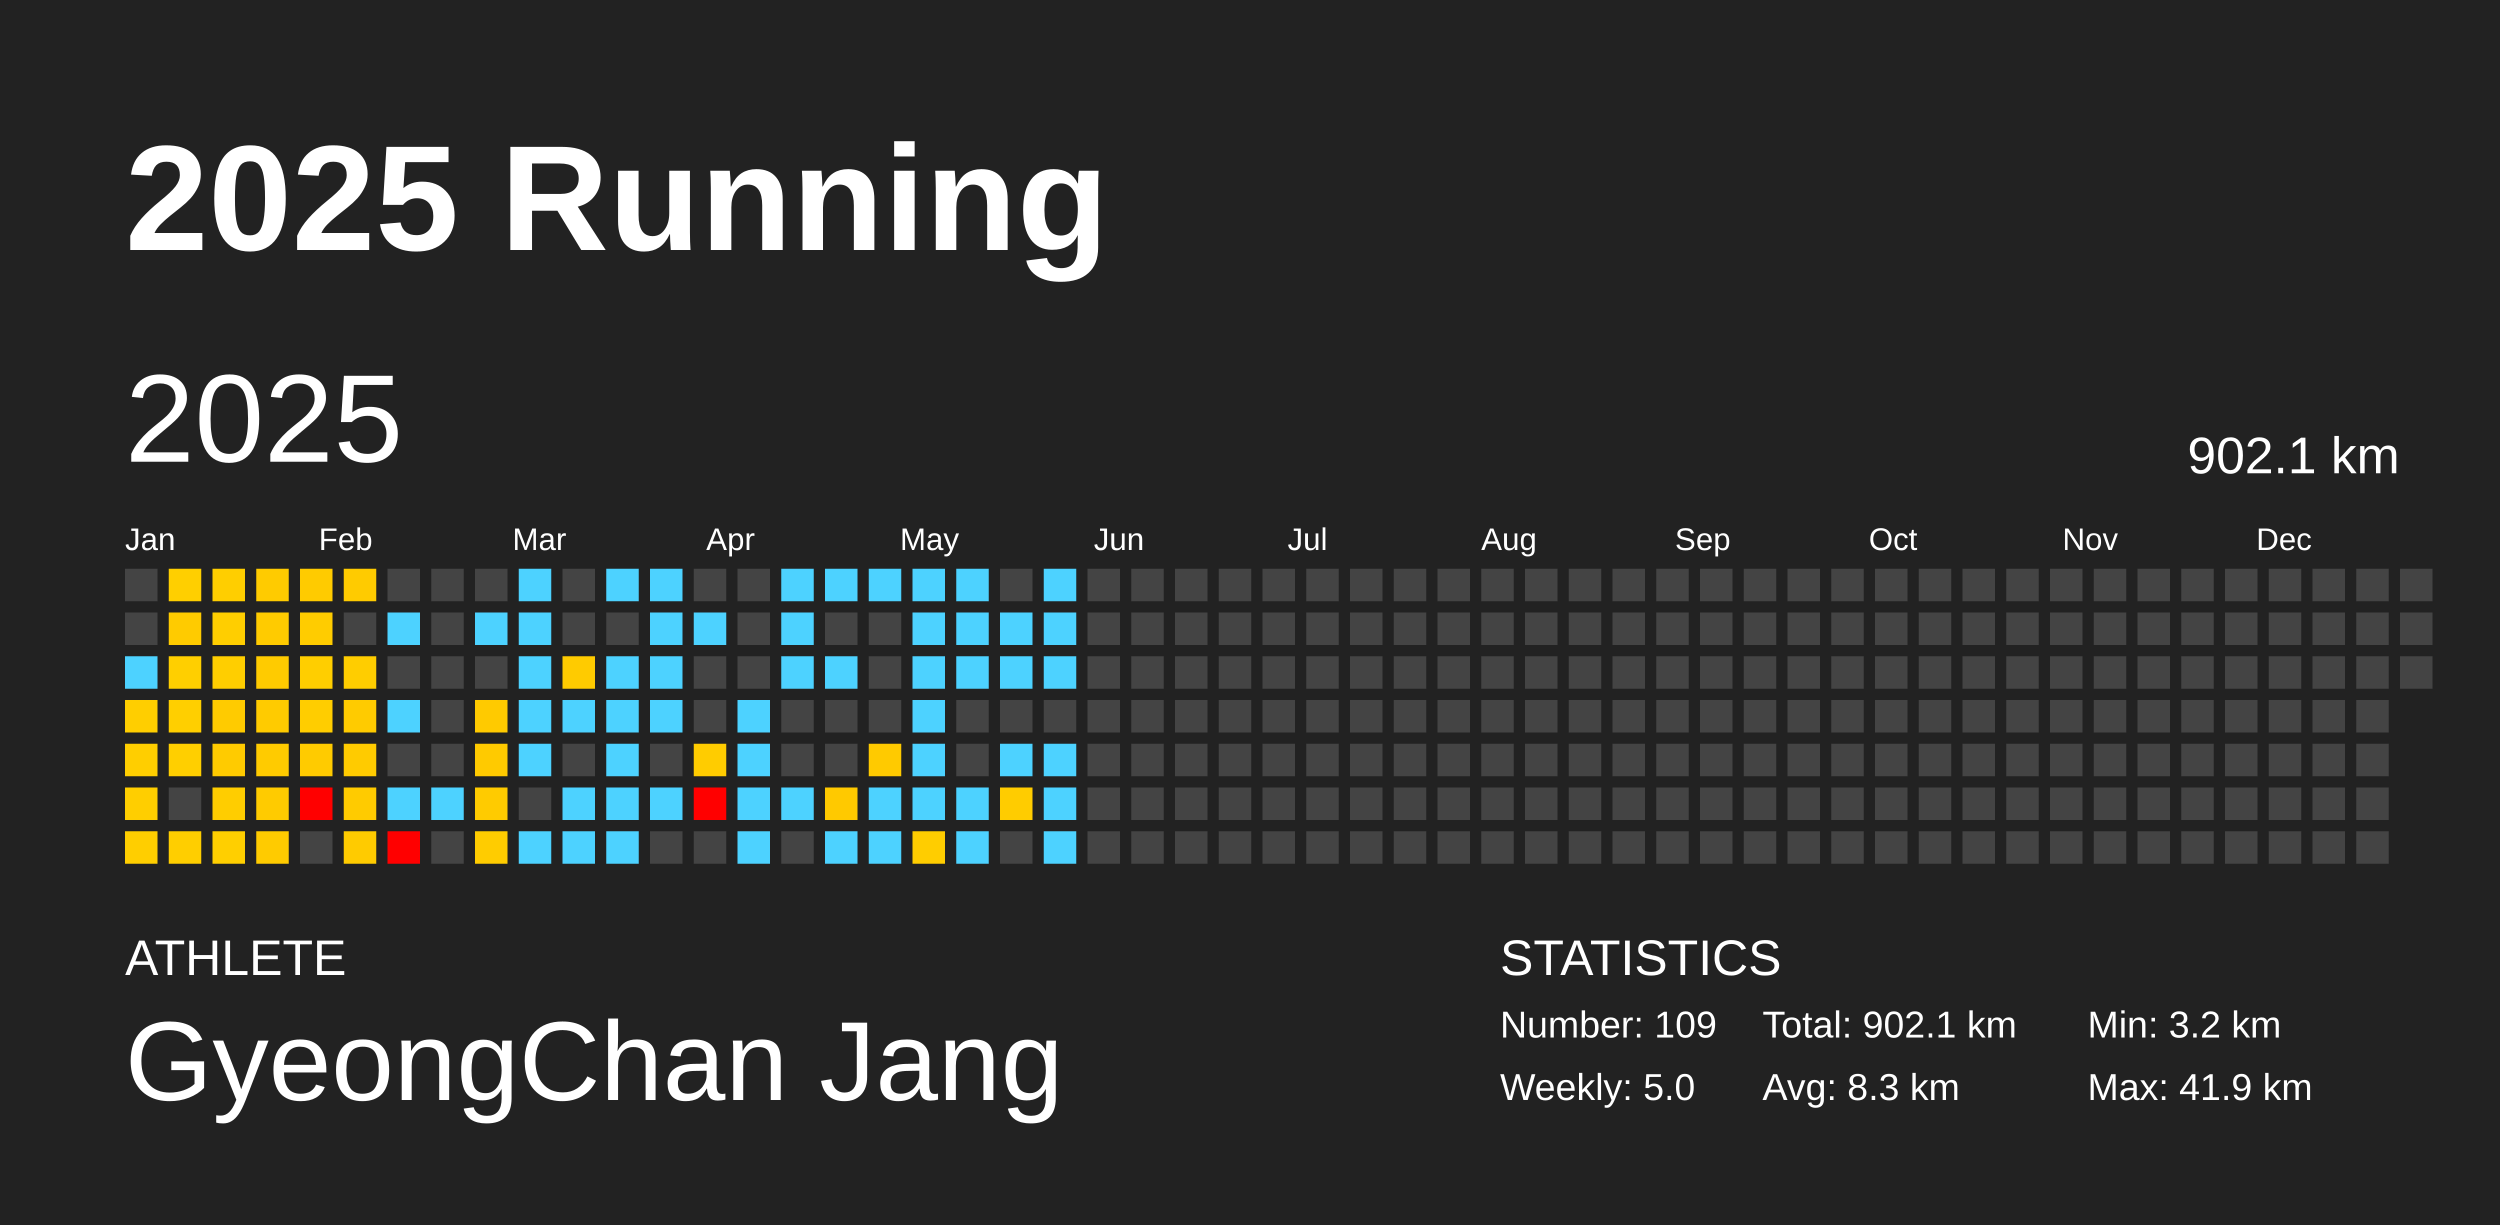
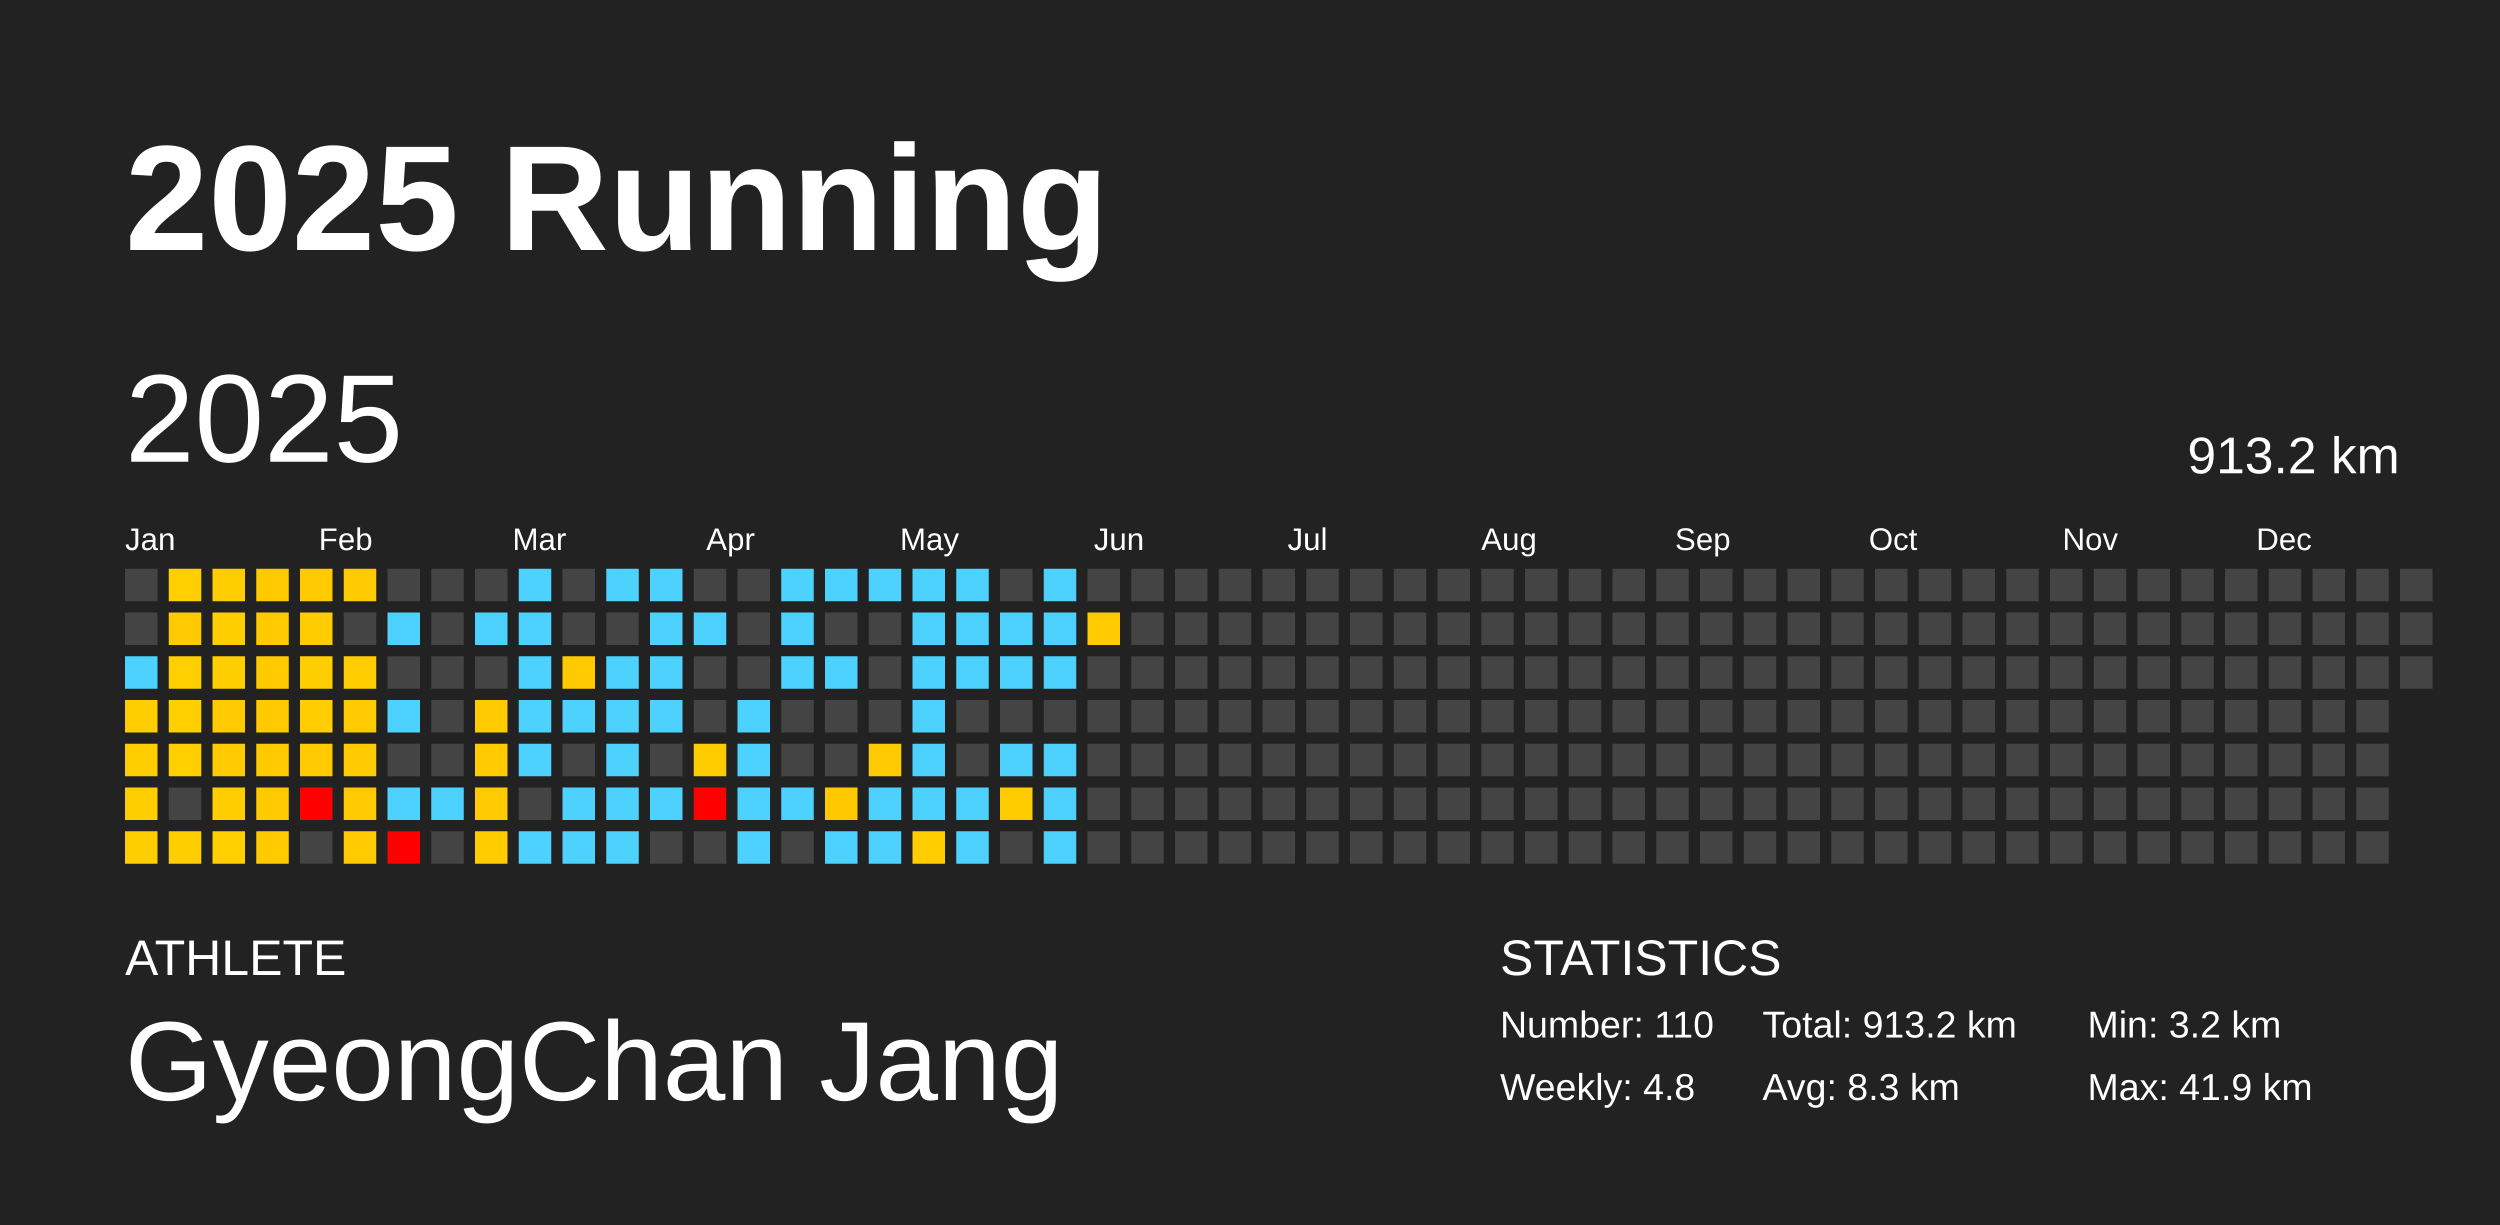
<svg xmlns="http://www.w3.org/2000/svg" baseProfile="full" height="98mm" version="1.1" viewBox="0,0,200,98" width="200mm">
  <defs />
  <rect fill="#222222" height="98" width="200" x="0" y="0" />
  <text fill="#FFFFFF" style="font-size:12px; font-family:Arial; font-weight:bold;" x="10" y="20">2025 Running</text>
  <text fill="#FFFFFF" style="font-size:4px; font-family:Arial" x="10" y="78">ATHLETE</text>
  <text fill="#FFFFFF" style="font-size:9px; font-family:Arial" x="10" y="88">GyeongChan Jang</text>
  <text fill="#FFFFFF" style="font-size:4px; font-family:Arial" x="120" y="78">STATISTICS</text>
-   <text fill="#FFFFFF" style="font-size:3px; font-family:Arial" x="120" y="83">Number: 109</text>
-   <text fill="#FFFFFF" style="font-size:3px; font-family:Arial" x="120" y="88">Weekly: 5.0</text>
-   <text fill="#FFFFFF" style="font-size:3px; font-family:Arial" x="141" y="83">Total: 902.1 km</text>
+   <text fill="#FFFFFF" style="font-size:3px; font-family:Arial" x="120" y="83">Number: 110</text>
+   <text fill="#FFFFFF" style="font-size:3px; font-family:Arial" x="120" y="88">Weekly: 4.8</text>
+   <text fill="#FFFFFF" style="font-size:3px; font-family:Arial" x="141" y="83">Total: 913.2 km</text>
  <text fill="#FFFFFF" style="font-size:3px; font-family:Arial" x="141" y="88">Avg: 8.3 km</text>
  <text fill="#FFFFFF" style="font-size:3px; font-family:Arial" x="167" y="83">Min: 3.2 km</text>
  <text fill="#FFFFFF" style="font-size:3px; font-family:Arial" x="167" y="88">Max: 41.9 km</text>
  <text dominant-baseline="hanging" fill="#FFFFFF" style="font-size:10.0px; font-family:Arial;" x="10" y="30">2025</text>
-   <text dominant-baseline="hanging" fill="#FFFFFF" style="font-size:4.125px; font-family:Arial;" x="175" y="35">902.1 km</text>
+   <text dominant-baseline="hanging" fill="#FFFFFF" style="font-size:4.125px; font-family:Arial;" x="175" y="35">913.2 km</text>
  <text fill="#FFFFFF" style="font-size:2.5px; font-family:Arial" x="10.0" y="44">Jan</text>
  <text fill="#FFFFFF" style="font-size:2.5px; font-family:Arial" x="25.5" y="44">Feb</text>
  <text fill="#FFFFFF" style="font-size:2.5px; font-family:Arial" x="41.0" y="44">Mar</text>
  <text fill="#FFFFFF" style="font-size:2.5px; font-family:Arial" x="56.5" y="44">Apr</text>
  <text fill="#FFFFFF" style="font-size:2.5px; font-family:Arial" x="72.0" y="44">May</text>
  <text fill="#FFFFFF" style="font-size:2.5px; font-family:Arial" x="87.5" y="44">Jun</text>
  <text fill="#FFFFFF" style="font-size:2.5px; font-family:Arial" x="103.0" y="44">Jul</text>
  <text fill="#FFFFFF" style="font-size:2.5px; font-family:Arial" x="118.5" y="44">Aug</text>
  <text fill="#FFFFFF" style="font-size:2.5px; font-family:Arial" x="134.0" y="44">Sep</text>
  <text fill="#FFFFFF" style="font-size:2.5px; font-family:Arial" x="149.5" y="44">Oct</text>
  <text fill="#FFFFFF" style="font-size:2.5px; font-family:Arial" x="165.0" y="44">Nov</text>
  <text fill="#FFFFFF" style="font-size:2.5px; font-family:Arial" x="180.5" y="44">Dec</text>
  <rect fill="#444444" height="2.6" width="2.6" x="10.0" y="45.5" />
  <rect fill="#444444" height="2.6" width="2.6" x="10.0" y="49.0" />
  <rect fill="#4dd2ff" height="2.6" width="2.6" x="10.0" y="52.5" />
  <rect fill="#ffce00" height="2.6" width="2.6" x="10.0" y="56.0" />
  <rect fill="#ffce00" height="2.6" width="2.6" x="10.0" y="59.5" />
  <rect fill="#ffce00" height="2.6" width="2.6" x="10.0" y="63.0" />
  <rect fill="#ffce00" height="2.6" width="2.6" x="10.0" y="66.5" />
  <rect fill="#ffcf00" height="2.6" width="2.6" x="13.5" y="45.5" />
  <rect fill="#ffcb00" height="2.6" width="2.6" x="13.5" y="49.0" />
  <rect fill="#ffcf00" height="2.6" width="2.6" x="13.5" y="52.5" />
  <rect fill="#ffcf00" height="2.6" width="2.6" x="13.5" y="56.0" />
  <rect fill="#ffcf00" height="2.6" width="2.6" x="13.5" y="59.5" />
  <rect fill="#444444" height="2.6" width="2.6" x="13.5" y="63.0" />
  <rect fill="#ffce00" height="2.6" width="2.6" x="13.5" y="66.5" />
  <rect fill="#ffce00" height="2.6" width="2.6" x="17.0" y="45.5" />
  <rect fill="#ffce00" height="2.6" width="2.6" x="17.0" y="49.0" />
  <rect fill="#ffce00" height="2.6" width="2.6" x="17.0" y="52.5" />
  <rect fill="#ffcb00" height="2.6" width="2.6" x="17.0" y="56.0" />
  <rect fill="#ffcb00" height="2.6" width="2.6" x="17.0" y="59.5" />
  <rect fill="#ffcd00" height="2.6" width="2.6" x="17.0" y="63.0" />
  <rect fill="#ffcf00" height="2.6" width="2.6" x="17.0" y="66.5" />
  <rect fill="#ffcb00" height="2.6" width="2.6" x="20.5" y="45.5" />
  <rect fill="#ffcb00" height="2.6" width="2.6" x="20.5" y="49.0" />
  <rect fill="#ffcb00" height="2.6" width="2.6" x="20.5" y="52.5" />
  <rect fill="#ffcb00" height="2.6" width="2.6" x="20.5" y="56.0" />
  <rect fill="#ffcb00" height="2.6" width="2.6" x="20.5" y="59.5" />
  <rect fill="#ffcb00" height="2.6" width="2.6" x="20.5" y="63.0" />
  <rect fill="#ffcb00" height="2.6" width="2.6" x="20.5" y="66.5" />
  <rect fill="#ffcb00" height="2.6" width="2.6" x="24.0" y="45.5" />
  <rect fill="#ffcc00" height="2.6" width="2.6" x="24.0" y="49.0" />
  <rect fill="#ffce00" height="2.6" width="2.6" x="24.0" y="52.5" />
  <rect fill="#ffcd00" height="2.6" width="2.6" x="24.0" y="56.0" />
  <rect fill="#ffcb00" height="2.6" width="2.6" x="24.0" y="59.5" />
  <rect fill="red" height="2.6" width="2.6" x="24.0" y="63.0" />
  <rect fill="#444444" height="2.6" width="2.6" x="24.0" y="66.5" />
  <rect fill="#ffcb00" height="2.6" width="2.6" x="27.5" y="45.5" />
  <rect fill="#444444" height="2.6" width="2.6" x="27.5" y="49.0" />
  <rect fill="#ffcd00" height="2.6" width="2.6" x="27.5" y="52.5" />
  <rect fill="#ffcb00" height="2.6" width="2.6" x="27.5" y="56.0" />
  <rect fill="#ffcb00" height="2.6" width="2.6" x="27.5" y="59.5" />
  <rect fill="#ffcb00" height="2.6" width="2.6" x="27.5" y="63.0" />
  <rect fill="#ffcb00" height="2.6" width="2.6" x="27.5" y="66.5" />
  <rect fill="#444444" height="2.6" width="2.6" x="31.0" y="45.5" />
  <rect fill="#4dd2ff" height="2.6" width="2.6" x="31.0" y="49.0" />
  <rect fill="#444444" height="2.6" width="2.6" x="31.0" y="52.5" />
  <rect fill="#4dd2ff" height="2.6" width="2.6" x="31.0" y="56.0" />
  <rect fill="#444444" height="2.6" width="2.6" x="31.0" y="59.5" />
  <rect fill="#4dd2ff" height="2.6" width="2.6" x="31.0" y="63.0" />
  <rect fill="red" height="2.6" width="2.6" x="31.0" y="66.5" />
  <rect fill="#444444" height="2.6" width="2.6" x="34.5" y="45.5" />
  <rect fill="#444444" height="2.6" width="2.6" x="34.5" y="49.0" />
  <rect fill="#444444" height="2.6" width="2.6" x="34.5" y="52.5" />
  <rect fill="#444444" height="2.6" width="2.6" x="34.5" y="56.0" />
  <rect fill="#444444" height="2.6" width="2.6" x="34.5" y="59.5" />
  <rect fill="#4dd2ff" height="2.6" width="2.6" x="34.5" y="63.0" />
  <rect fill="#444444" height="2.6" width="2.6" x="34.5" y="66.5" />
  <rect fill="#444444" height="2.6" width="2.6" x="38.0" y="45.5" />
  <rect fill="#4dd2ff" height="2.6" width="2.6" x="38.0" y="49.0" />
  <rect fill="#444444" height="2.6" width="2.6" x="38.0" y="52.5" />
  <rect fill="#ffca00" height="2.6" width="2.6" x="38.0" y="56.0" />
  <rect fill="#ffca00" height="2.6" width="2.6" x="38.0" y="59.5" />
  <rect fill="#ffcb00" height="2.6" width="2.6" x="38.0" y="63.0" />
  <rect fill="#ffcc00" height="2.6" width="2.6" x="38.0" y="66.5" />
  <rect fill="#4dd2ff" height="2.6" width="2.6" x="41.5" y="45.5" />
  <rect fill="#4dd2ff" height="2.6" width="2.6" x="41.5" y="49.0" />
  <rect fill="#4dd2ff" height="2.6" width="2.6" x="41.5" y="52.5" />
  <rect fill="#4dd2ff" height="2.6" width="2.6" x="41.5" y="56.0" />
  <rect fill="#4dd2ff" height="2.6" width="2.6" x="41.5" y="59.5" />
  <rect fill="#444444" height="2.6" width="2.6" x="41.5" y="63.0" />
  <rect fill="#4dd2ff" height="2.6" width="2.6" x="41.5" y="66.5" />
  <rect fill="#444444" height="2.6" width="2.6" x="45.0" y="45.5" />
  <rect fill="#444444" height="2.6" width="2.6" x="45.0" y="49.0" />
  <rect fill="#ffcb00" height="2.6" width="2.6" x="45.0" y="52.5" />
  <rect fill="#4dd2ff" height="2.6" width="2.6" x="45.0" y="56.0" />
  <rect fill="#444444" height="2.6" width="2.6" x="45.0" y="59.5" />
  <rect fill="#4dd2ff" height="2.6" width="2.6" x="45.0" y="63.0" />
  <rect fill="#4dd2ff" height="2.6" width="2.6" x="45.0" y="66.5" />
  <rect fill="#4dd2ff" height="2.6" width="2.6" x="48.5" y="45.5" />
  <rect fill="#444444" height="2.6" width="2.6" x="48.5" y="49.0" />
  <rect fill="#4dd2ff" height="2.6" width="2.6" x="48.5" y="52.5" />
  <rect fill="#4dd2ff" height="2.6" width="2.6" x="48.5" y="56.0" />
  <rect fill="#4dd2ff" height="2.6" width="2.6" x="48.5" y="59.5" />
  <rect fill="#4dd2ff" height="2.6" width="2.6" x="48.5" y="63.0" />
  <rect fill="#4dd2ff" height="2.6" width="2.6" x="48.5" y="66.5" />
  <rect fill="#4dd2ff" height="2.6" width="2.6" x="52.0" y="45.5" />
  <rect fill="#4dd2ff" height="2.6" width="2.6" x="52.0" y="49.0" />
  <rect fill="#4dd2ff" height="2.6" width="2.6" x="52.0" y="52.5" />
  <rect fill="#4dd2ff" height="2.6" width="2.6" x="52.0" y="56.0" />
  <rect fill="#444444" height="2.6" width="2.6" x="52.0" y="59.5" />
  <rect fill="#4dd2ff" height="2.6" width="2.6" x="52.0" y="63.0" />
  <rect fill="#444444" height="2.6" width="2.6" x="52.0" y="66.5" />
  <rect fill="#444444" height="2.6" width="2.6" x="55.5" y="45.5" />
  <rect fill="#4dd2ff" height="2.6" width="2.6" x="55.5" y="49.0" />
  <rect fill="#444444" height="2.6" width="2.6" x="55.5" y="52.5" />
  <rect fill="#444444" height="2.6" width="2.6" x="55.5" y="56.0" />
  <rect fill="#ffcc00" height="2.6" width="2.6" x="55.5" y="59.5" />
  <rect fill="red" height="2.6" width="2.6" x="55.5" y="63.0" />
  <rect fill="#444444" height="2.6" width="2.6" x="55.5" y="66.5" />
  <rect fill="#444444" height="2.6" width="2.6" x="59.0" y="45.5" />
  <rect fill="#444444" height="2.6" width="2.6" x="59.0" y="49.0" />
  <rect fill="#444444" height="2.6" width="2.6" x="59.0" y="52.5" />
  <rect fill="#4dd2ff" height="2.6" width="2.6" x="59.0" y="56.0" />
  <rect fill="#4dd2ff" height="2.6" width="2.6" x="59.0" y="59.5" />
  <rect fill="#4dd2ff" height="2.6" width="2.6" x="59.0" y="63.0" />
  <rect fill="#4dd2ff" height="2.6" width="2.6" x="59.0" y="66.5" />
  <rect fill="#4dd2ff" height="2.6" width="2.6" x="62.5" y="45.5" />
  <rect fill="#4dd2ff" height="2.6" width="2.6" x="62.5" y="49.0" />
  <rect fill="#4dd2ff" height="2.6" width="2.6" x="62.5" y="52.5" />
  <rect fill="#444444" height="2.6" width="2.6" x="62.5" y="56.0" />
  <rect fill="#444444" height="2.6" width="2.6" x="62.5" y="59.5" />
  <rect fill="#4dd2ff" height="2.6" width="2.6" x="62.5" y="63.0" />
  <rect fill="#444444" height="2.6" width="2.6" x="62.5" y="66.5" />
  <rect fill="#4dd2ff" height="2.6" width="2.6" x="66.0" y="45.5" />
  <rect fill="#444444" height="2.6" width="2.6" x="66.0" y="49.0" />
  <rect fill="#4dd2ff" height="2.6" width="2.6" x="66.0" y="52.5" />
  <rect fill="#444444" height="2.6" width="2.6" x="66.0" y="56.0" />
  <rect fill="#444444" height="2.6" width="2.6" x="66.0" y="59.5" />
  <rect fill="#ffc900" height="2.6" width="2.6" x="66.0" y="63.0" />
  <rect fill="#4dd2ff" height="2.6" width="2.6" x="66.0" y="66.5" />
  <rect fill="#4dd2ff" height="2.6" width="2.6" x="69.5" y="45.5" />
  <rect fill="#444444" height="2.6" width="2.6" x="69.5" y="49.0" />
  <rect fill="#444444" height="2.6" width="2.6" x="69.5" y="52.5" />
  <rect fill="#444444" height="2.6" width="2.6" x="69.5" y="56.0" />
  <rect fill="#ffca00" height="2.6" width="2.6" x="69.5" y="59.5" />
  <rect fill="#4dd2ff" height="2.6" width="2.6" x="69.5" y="63.0" />
  <rect fill="#4dd2ff" height="2.6" width="2.6" x="69.5" y="66.5" />
  <rect fill="#4dd2ff" height="2.6" width="2.6" x="73.0" y="45.5" />
  <rect fill="#4dd2ff" height="2.6" width="2.6" x="73.0" y="49.0" />
  <rect fill="#4dd2ff" height="2.6" width="2.6" x="73.0" y="52.5" />
  <rect fill="#4dd2ff" height="2.6" width="2.6" x="73.0" y="56.0" />
  <rect fill="#4dd2ff" height="2.6" width="2.6" x="73.0" y="59.5" />
  <rect fill="#4dd2ff" height="2.6" width="2.6" x="73.0" y="63.0" />
  <rect fill="#ffcd00" height="2.6" width="2.6" x="73.0" y="66.5" />
  <rect fill="#4dd2ff" height="2.6" width="2.6" x="76.5" y="45.5" />
  <rect fill="#4dd2ff" height="2.6" width="2.6" x="76.5" y="49.0" />
  <rect fill="#4dd2ff" height="2.6" width="2.6" x="76.5" y="52.5" />
  <rect fill="#444444" height="2.6" width="2.6" x="76.5" y="56.0" />
  <rect fill="#444444" height="2.6" width="2.6" x="76.5" y="59.5" />
  <rect fill="#4dd2ff" height="2.6" width="2.6" x="76.5" y="63.0" />
  <rect fill="#4dd2ff" height="2.6" width="2.6" x="76.5" y="66.5" />
  <rect fill="#444444" height="2.6" width="2.6" x="80.0" y="45.5" />
  <rect fill="#4dd2ff" height="2.6" width="2.6" x="80.0" y="49.0" />
  <rect fill="#4dd2ff" height="2.6" width="2.6" x="80.0" y="52.5" />
  <rect fill="#444444" height="2.6" width="2.6" x="80.0" y="56.0" />
  <rect fill="#4dd2ff" height="2.6" width="2.6" x="80.0" y="59.5" />
  <rect fill="#ffcc00" height="2.6" width="2.6" x="80.0" y="63.0" />
  <rect fill="#444444" height="2.6" width="2.6" x="80.0" y="66.5" />
  <rect fill="#4dd2ff" height="2.6" width="2.6" x="83.5" y="45.5" />
  <rect fill="#4dd2ff" height="2.6" width="2.6" x="83.5" y="49.0" />
  <rect fill="#4dd2ff" height="2.6" width="2.6" x="83.5" y="52.5" />
  <rect fill="#444444" height="2.6" width="2.6" x="83.5" y="56.0" />
  <rect fill="#4dd2ff" height="2.6" width="2.6" x="83.5" y="59.5" />
  <rect fill="#4dd2ff" height="2.6" width="2.6" x="83.5" y="63.0" />
  <rect fill="#4dd2ff" height="2.6" width="2.6" x="83.5" y="66.5" />
  <rect fill="#444444" height="2.6" width="2.6" x="87.0" y="45.5" />
-   <rect fill="#444444" height="2.6" width="2.6" x="87.0" y="49.0" />
+   <rect fill="#ffcb00" height="2.6" width="2.6" x="87.0" y="49.0" />
  <rect fill="#444444" height="2.6" width="2.6" x="87.0" y="52.5" />
  <rect fill="#444444" height="2.6" width="2.6" x="87.0" y="56.0" />
  <rect fill="#444444" height="2.6" width="2.6" x="87.0" y="59.5" />
  <rect fill="#444444" height="2.6" width="2.6" x="87.0" y="63.0" />
  <rect fill="#444444" height="2.6" width="2.6" x="87.0" y="66.5" />
  <rect fill="#444444" height="2.6" width="2.6" x="90.5" y="45.5" />
  <rect fill="#444444" height="2.6" width="2.6" x="90.5" y="49.0" />
  <rect fill="#444444" height="2.6" width="2.6" x="90.5" y="52.5" />
  <rect fill="#444444" height="2.6" width="2.6" x="90.5" y="56.0" />
  <rect fill="#444444" height="2.6" width="2.6" x="90.5" y="59.5" />
  <rect fill="#444444" height="2.6" width="2.6" x="90.5" y="63.0" />
  <rect fill="#444444" height="2.6" width="2.6" x="90.5" y="66.5" />
  <rect fill="#444444" height="2.6" width="2.6" x="94.0" y="45.5" />
  <rect fill="#444444" height="2.6" width="2.6" x="94.0" y="49.0" />
  <rect fill="#444444" height="2.6" width="2.6" x="94.0" y="52.5" />
  <rect fill="#444444" height="2.6" width="2.6" x="94.0" y="56.0" />
  <rect fill="#444444" height="2.6" width="2.6" x="94.0" y="59.5" />
  <rect fill="#444444" height="2.6" width="2.6" x="94.0" y="63.0" />
  <rect fill="#444444" height="2.6" width="2.6" x="94.0" y="66.5" />
  <rect fill="#444444" height="2.6" width="2.6" x="97.5" y="45.5" />
  <rect fill="#444444" height="2.6" width="2.6" x="97.5" y="49.0" />
  <rect fill="#444444" height="2.6" width="2.6" x="97.5" y="52.5" />
  <rect fill="#444444" height="2.6" width="2.6" x="97.5" y="56.0" />
  <rect fill="#444444" height="2.6" width="2.6" x="97.5" y="59.5" />
  <rect fill="#444444" height="2.6" width="2.6" x="97.5" y="63.0" />
  <rect fill="#444444" height="2.6" width="2.6" x="97.5" y="66.5" />
  <rect fill="#444444" height="2.6" width="2.6" x="101.0" y="45.5" />
  <rect fill="#444444" height="2.6" width="2.6" x="101.0" y="49.0" />
  <rect fill="#444444" height="2.6" width="2.6" x="101.0" y="52.5" />
  <rect fill="#444444" height="2.6" width="2.6" x="101.0" y="56.0" />
  <rect fill="#444444" height="2.6" width="2.6" x="101.0" y="59.5" />
  <rect fill="#444444" height="2.6" width="2.6" x="101.0" y="63.0" />
  <rect fill="#444444" height="2.6" width="2.6" x="101.0" y="66.5" />
  <rect fill="#444444" height="2.6" width="2.6" x="104.5" y="45.5" />
  <rect fill="#444444" height="2.6" width="2.6" x="104.5" y="49.0" />
  <rect fill="#444444" height="2.6" width="2.6" x="104.5" y="52.5" />
  <rect fill="#444444" height="2.6" width="2.6" x="104.5" y="56.0" />
  <rect fill="#444444" height="2.6" width="2.6" x="104.5" y="59.5" />
  <rect fill="#444444" height="2.6" width="2.6" x="104.5" y="63.0" />
  <rect fill="#444444" height="2.6" width="2.6" x="104.5" y="66.5" />
  <rect fill="#444444" height="2.6" width="2.6" x="108.0" y="45.5" />
  <rect fill="#444444" height="2.6" width="2.6" x="108.0" y="49.0" />
  <rect fill="#444444" height="2.6" width="2.6" x="108.0" y="52.5" />
  <rect fill="#444444" height="2.6" width="2.6" x="108.0" y="56.0" />
  <rect fill="#444444" height="2.6" width="2.6" x="108.0" y="59.5" />
  <rect fill="#444444" height="2.6" width="2.6" x="108.0" y="63.0" />
  <rect fill="#444444" height="2.6" width="2.6" x="108.0" y="66.5" />
  <rect fill="#444444" height="2.6" width="2.6" x="111.5" y="45.5" />
  <rect fill="#444444" height="2.6" width="2.6" x="111.5" y="49.0" />
  <rect fill="#444444" height="2.6" width="2.6" x="111.5" y="52.5" />
  <rect fill="#444444" height="2.6" width="2.6" x="111.5" y="56.0" />
  <rect fill="#444444" height="2.6" width="2.6" x="111.5" y="59.5" />
  <rect fill="#444444" height="2.6" width="2.6" x="111.5" y="63.0" />
  <rect fill="#444444" height="2.6" width="2.6" x="111.5" y="66.5" />
  <rect fill="#444444" height="2.6" width="2.6" x="115.0" y="45.5" />
  <rect fill="#444444" height="2.6" width="2.6" x="115.0" y="49.0" />
  <rect fill="#444444" height="2.6" width="2.6" x="115.0" y="52.5" />
  <rect fill="#444444" height="2.6" width="2.6" x="115.0" y="56.0" />
  <rect fill="#444444" height="2.6" width="2.6" x="115.0" y="59.5" />
  <rect fill="#444444" height="2.6" width="2.6" x="115.0" y="63.0" />
  <rect fill="#444444" height="2.6" width="2.6" x="115.0" y="66.5" />
  <rect fill="#444444" height="2.6" width="2.6" x="118.5" y="45.5" />
  <rect fill="#444444" height="2.6" width="2.6" x="118.5" y="49.0" />
  <rect fill="#444444" height="2.6" width="2.6" x="118.5" y="52.5" />
  <rect fill="#444444" height="2.6" width="2.6" x="118.5" y="56.0" />
  <rect fill="#444444" height="2.6" width="2.6" x="118.5" y="59.5" />
  <rect fill="#444444" height="2.6" width="2.6" x="118.5" y="63.0" />
  <rect fill="#444444" height="2.6" width="2.6" x="118.5" y="66.5" />
  <rect fill="#444444" height="2.6" width="2.6" x="122.0" y="45.5" />
  <rect fill="#444444" height="2.6" width="2.6" x="122.0" y="49.0" />
  <rect fill="#444444" height="2.6" width="2.6" x="122.0" y="52.5" />
  <rect fill="#444444" height="2.6" width="2.6" x="122.0" y="56.0" />
  <rect fill="#444444" height="2.6" width="2.6" x="122.0" y="59.5" />
  <rect fill="#444444" height="2.6" width="2.6" x="122.0" y="63.0" />
  <rect fill="#444444" height="2.6" width="2.6" x="122.0" y="66.5" />
  <rect fill="#444444" height="2.6" width="2.6" x="125.5" y="45.5" />
  <rect fill="#444444" height="2.6" width="2.6" x="125.5" y="49.0" />
  <rect fill="#444444" height="2.6" width="2.6" x="125.5" y="52.5" />
  <rect fill="#444444" height="2.6" width="2.6" x="125.5" y="56.0" />
  <rect fill="#444444" height="2.6" width="2.6" x="125.5" y="59.5" />
  <rect fill="#444444" height="2.6" width="2.6" x="125.5" y="63.0" />
  <rect fill="#444444" height="2.6" width="2.6" x="125.5" y="66.5" />
  <rect fill="#444444" height="2.6" width="2.6" x="129.0" y="45.5" />
  <rect fill="#444444" height="2.6" width="2.6" x="129.0" y="49.0" />
  <rect fill="#444444" height="2.6" width="2.6" x="129.0" y="52.5" />
  <rect fill="#444444" height="2.6" width="2.6" x="129.0" y="56.0" />
  <rect fill="#444444" height="2.6" width="2.6" x="129.0" y="59.5" />
  <rect fill="#444444" height="2.6" width="2.6" x="129.0" y="63.0" />
  <rect fill="#444444" height="2.6" width="2.6" x="129.0" y="66.5" />
  <rect fill="#444444" height="2.6" width="2.6" x="132.5" y="45.5" />
  <rect fill="#444444" height="2.6" width="2.6" x="132.5" y="49.0" />
  <rect fill="#444444" height="2.6" width="2.6" x="132.5" y="52.5" />
  <rect fill="#444444" height="2.6" width="2.6" x="132.5" y="56.0" />
  <rect fill="#444444" height="2.6" width="2.6" x="132.5" y="59.5" />
  <rect fill="#444444" height="2.6" width="2.6" x="132.5" y="63.0" />
  <rect fill="#444444" height="2.6" width="2.6" x="132.5" y="66.5" />
  <rect fill="#444444" height="2.6" width="2.6" x="136.0" y="45.5" />
  <rect fill="#444444" height="2.6" width="2.6" x="136.0" y="49.0" />
  <rect fill="#444444" height="2.6" width="2.6" x="136.0" y="52.5" />
  <rect fill="#444444" height="2.6" width="2.6" x="136.0" y="56.0" />
  <rect fill="#444444" height="2.6" width="2.6" x="136.0" y="59.5" />
  <rect fill="#444444" height="2.6" width="2.6" x="136.0" y="63.0" />
  <rect fill="#444444" height="2.6" width="2.6" x="136.0" y="66.5" />
  <rect fill="#444444" height="2.6" width="2.6" x="139.5" y="45.5" />
  <rect fill="#444444" height="2.6" width="2.6" x="139.5" y="49.0" />
  <rect fill="#444444" height="2.6" width="2.6" x="139.5" y="52.5" />
  <rect fill="#444444" height="2.6" width="2.6" x="139.5" y="56.0" />
  <rect fill="#444444" height="2.6" width="2.6" x="139.5" y="59.5" />
  <rect fill="#444444" height="2.6" width="2.6" x="139.5" y="63.0" />
  <rect fill="#444444" height="2.6" width="2.6" x="139.5" y="66.5" />
  <rect fill="#444444" height="2.6" width="2.6" x="143.0" y="45.5" />
  <rect fill="#444444" height="2.6" width="2.6" x="143.0" y="49.0" />
  <rect fill="#444444" height="2.6" width="2.6" x="143.0" y="52.5" />
  <rect fill="#444444" height="2.6" width="2.6" x="143.0" y="56.0" />
  <rect fill="#444444" height="2.6" width="2.6" x="143.0" y="59.5" />
  <rect fill="#444444" height="2.6" width="2.6" x="143.0" y="63.0" />
  <rect fill="#444444" height="2.6" width="2.6" x="143.0" y="66.5" />
  <rect fill="#444444" height="2.6" width="2.6" x="146.5" y="45.5" />
  <rect fill="#444444" height="2.6" width="2.6" x="146.5" y="49.0" />
  <rect fill="#444444" height="2.6" width="2.6" x="146.5" y="52.5" />
  <rect fill="#444444" height="2.6" width="2.6" x="146.5" y="56.0" />
  <rect fill="#444444" height="2.6" width="2.6" x="146.5" y="59.5" />
  <rect fill="#444444" height="2.6" width="2.6" x="146.5" y="63.0" />
  <rect fill="#444444" height="2.6" width="2.6" x="146.5" y="66.5" />
  <rect fill="#444444" height="2.6" width="2.6" x="150.0" y="45.5" />
  <rect fill="#444444" height="2.6" width="2.6" x="150.0" y="49.0" />
  <rect fill="#444444" height="2.6" width="2.6" x="150.0" y="52.5" />
  <rect fill="#444444" height="2.6" width="2.6" x="150.0" y="56.0" />
  <rect fill="#444444" height="2.6" width="2.6" x="150.0" y="59.5" />
  <rect fill="#444444" height="2.6" width="2.6" x="150.0" y="63.0" />
  <rect fill="#444444" height="2.6" width="2.6" x="150.0" y="66.5" />
  <rect fill="#444444" height="2.6" width="2.6" x="153.5" y="45.5" />
  <rect fill="#444444" height="2.6" width="2.6" x="153.5" y="49.0" />
  <rect fill="#444444" height="2.6" width="2.6" x="153.5" y="52.5" />
  <rect fill="#444444" height="2.6" width="2.6" x="153.5" y="56.0" />
  <rect fill="#444444" height="2.6" width="2.6" x="153.5" y="59.5" />
  <rect fill="#444444" height="2.6" width="2.6" x="153.5" y="63.0" />
  <rect fill="#444444" height="2.6" width="2.6" x="153.5" y="66.5" />
  <rect fill="#444444" height="2.6" width="2.6" x="157.0" y="45.5" />
  <rect fill="#444444" height="2.6" width="2.6" x="157.0" y="49.0" />
  <rect fill="#444444" height="2.6" width="2.6" x="157.0" y="52.5" />
  <rect fill="#444444" height="2.6" width="2.6" x="157.0" y="56.0" />
  <rect fill="#444444" height="2.6" width="2.6" x="157.0" y="59.5" />
  <rect fill="#444444" height="2.6" width="2.6" x="157.0" y="63.0" />
  <rect fill="#444444" height="2.6" width="2.6" x="157.0" y="66.5" />
  <rect fill="#444444" height="2.6" width="2.6" x="160.5" y="45.5" />
  <rect fill="#444444" height="2.6" width="2.6" x="160.5" y="49.0" />
  <rect fill="#444444" height="2.6" width="2.6" x="160.5" y="52.5" />
  <rect fill="#444444" height="2.6" width="2.6" x="160.5" y="56.0" />
  <rect fill="#444444" height="2.6" width="2.6" x="160.5" y="59.5" />
  <rect fill="#444444" height="2.6" width="2.6" x="160.5" y="63.0" />
  <rect fill="#444444" height="2.6" width="2.6" x="160.5" y="66.5" />
  <rect fill="#444444" height="2.6" width="2.6" x="164.0" y="45.5" />
  <rect fill="#444444" height="2.6" width="2.6" x="164.0" y="49.0" />
  <rect fill="#444444" height="2.6" width="2.6" x="164.0" y="52.5" />
  <rect fill="#444444" height="2.6" width="2.6" x="164.0" y="56.0" />
  <rect fill="#444444" height="2.6" width="2.6" x="164.0" y="59.5" />
  <rect fill="#444444" height="2.6" width="2.6" x="164.0" y="63.0" />
  <rect fill="#444444" height="2.6" width="2.6" x="164.0" y="66.5" />
  <rect fill="#444444" height="2.6" width="2.6" x="167.5" y="45.5" />
  <rect fill="#444444" height="2.6" width="2.6" x="167.5" y="49.0" />
  <rect fill="#444444" height="2.6" width="2.6" x="167.5" y="52.5" />
  <rect fill="#444444" height="2.6" width="2.6" x="167.5" y="56.0" />
  <rect fill="#444444" height="2.6" width="2.6" x="167.5" y="59.5" />
  <rect fill="#444444" height="2.6" width="2.6" x="167.5" y="63.0" />
  <rect fill="#444444" height="2.6" width="2.6" x="167.5" y="66.5" />
  <rect fill="#444444" height="2.6" width="2.6" x="171.0" y="45.5" />
  <rect fill="#444444" height="2.6" width="2.6" x="171.0" y="49.0" />
  <rect fill="#444444" height="2.6" width="2.6" x="171.0" y="52.5" />
  <rect fill="#444444" height="2.6" width="2.6" x="171.0" y="56.0" />
  <rect fill="#444444" height="2.6" width="2.6" x="171.0" y="59.5" />
  <rect fill="#444444" height="2.6" width="2.6" x="171.0" y="63.0" />
  <rect fill="#444444" height="2.6" width="2.6" x="171.0" y="66.5" />
  <rect fill="#444444" height="2.6" width="2.6" x="174.5" y="45.5" />
  <rect fill="#444444" height="2.6" width="2.6" x="174.5" y="49.0" />
  <rect fill="#444444" height="2.6" width="2.6" x="174.5" y="52.5" />
  <rect fill="#444444" height="2.6" width="2.6" x="174.5" y="56.0" />
  <rect fill="#444444" height="2.6" width="2.6" x="174.5" y="59.5" />
  <rect fill="#444444" height="2.6" width="2.6" x="174.5" y="63.0" />
  <rect fill="#444444" height="2.6" width="2.6" x="174.5" y="66.5" />
  <rect fill="#444444" height="2.6" width="2.6" x="178.0" y="45.5" />
  <rect fill="#444444" height="2.6" width="2.6" x="178.0" y="49.0" />
  <rect fill="#444444" height="2.6" width="2.6" x="178.0" y="52.5" />
  <rect fill="#444444" height="2.6" width="2.6" x="178.0" y="56.0" />
  <rect fill="#444444" height="2.6" width="2.6" x="178.0" y="59.5" />
  <rect fill="#444444" height="2.6" width="2.6" x="178.0" y="63.0" />
  <rect fill="#444444" height="2.6" width="2.6" x="178.0" y="66.5" />
  <rect fill="#444444" height="2.6" width="2.6" x="181.5" y="45.5" />
  <rect fill="#444444" height="2.6" width="2.6" x="181.5" y="49.0" />
  <rect fill="#444444" height="2.6" width="2.6" x="181.5" y="52.5" />
  <rect fill="#444444" height="2.6" width="2.6" x="181.5" y="56.0" />
  <rect fill="#444444" height="2.6" width="2.6" x="181.5" y="59.5" />
  <rect fill="#444444" height="2.6" width="2.6" x="181.5" y="63.0" />
  <rect fill="#444444" height="2.6" width="2.6" x="181.5" y="66.5" />
  <rect fill="#444444" height="2.6" width="2.6" x="185.0" y="45.5" />
  <rect fill="#444444" height="2.6" width="2.6" x="185.0" y="49.0" />
  <rect fill="#444444" height="2.6" width="2.6" x="185.0" y="52.5" />
  <rect fill="#444444" height="2.6" width="2.6" x="185.0" y="56.0" />
  <rect fill="#444444" height="2.6" width="2.6" x="185.0" y="59.5" />
  <rect fill="#444444" height="2.6" width="2.6" x="185.0" y="63.0" />
  <rect fill="#444444" height="2.6" width="2.6" x="185.0" y="66.5" />
  <rect fill="#444444" height="2.6" width="2.6" x="188.5" y="45.5" />
  <rect fill="#444444" height="2.6" width="2.6" x="188.5" y="49.0" />
  <rect fill="#444444" height="2.6" width="2.6" x="188.5" y="52.5" />
  <rect fill="#444444" height="2.6" width="2.6" x="188.5" y="56.0" />
  <rect fill="#444444" height="2.6" width="2.6" x="188.5" y="59.5" />
  <rect fill="#444444" height="2.6" width="2.6" x="188.5" y="63.0" />
  <rect fill="#444444" height="2.6" width="2.6" x="188.5" y="66.5" />
  <rect fill="#444444" height="2.6" width="2.6" x="192.0" y="45.5" />
  <rect fill="#444444" height="2.6" width="2.6" x="192.0" y="49.0" />
  <rect fill="#444444" height="2.6" width="2.6" x="192.0" y="52.5" />
</svg>
